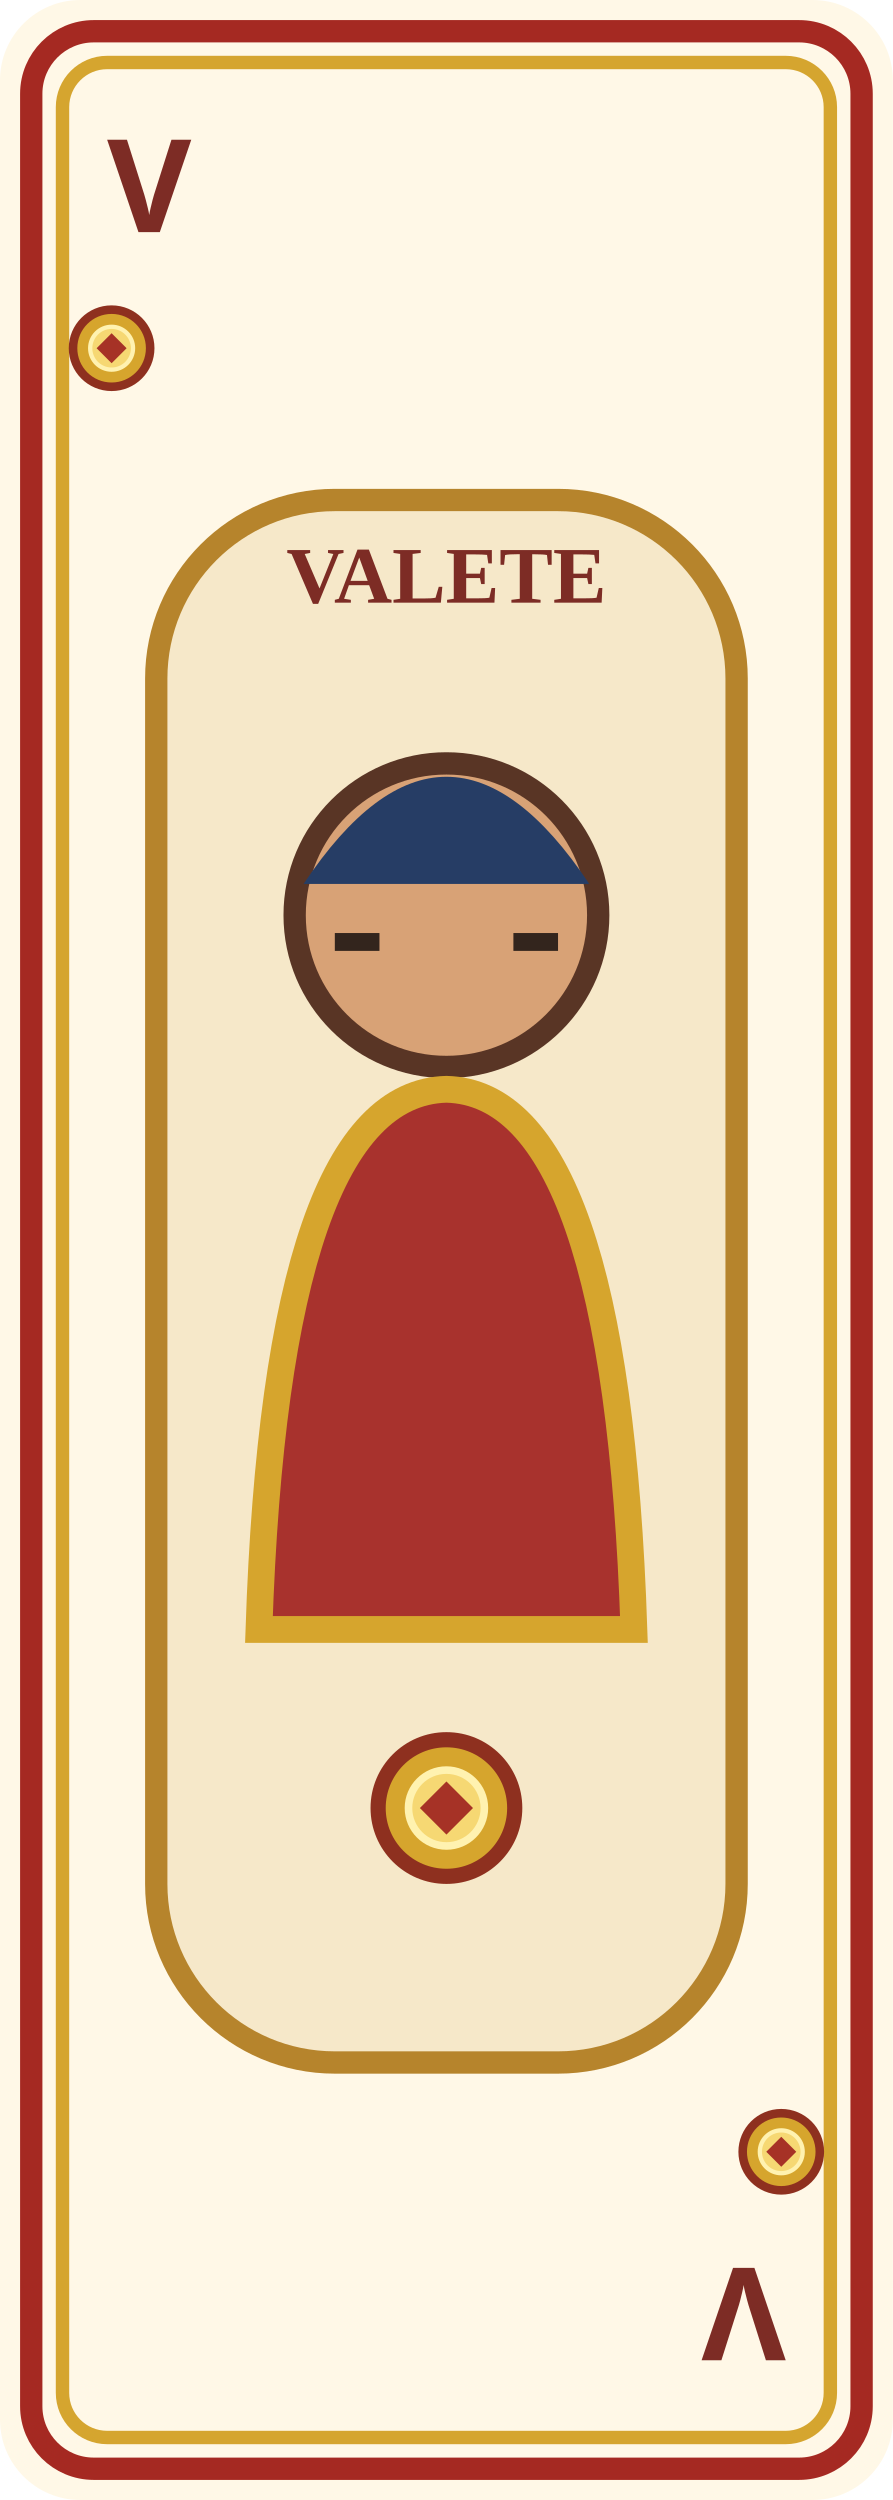
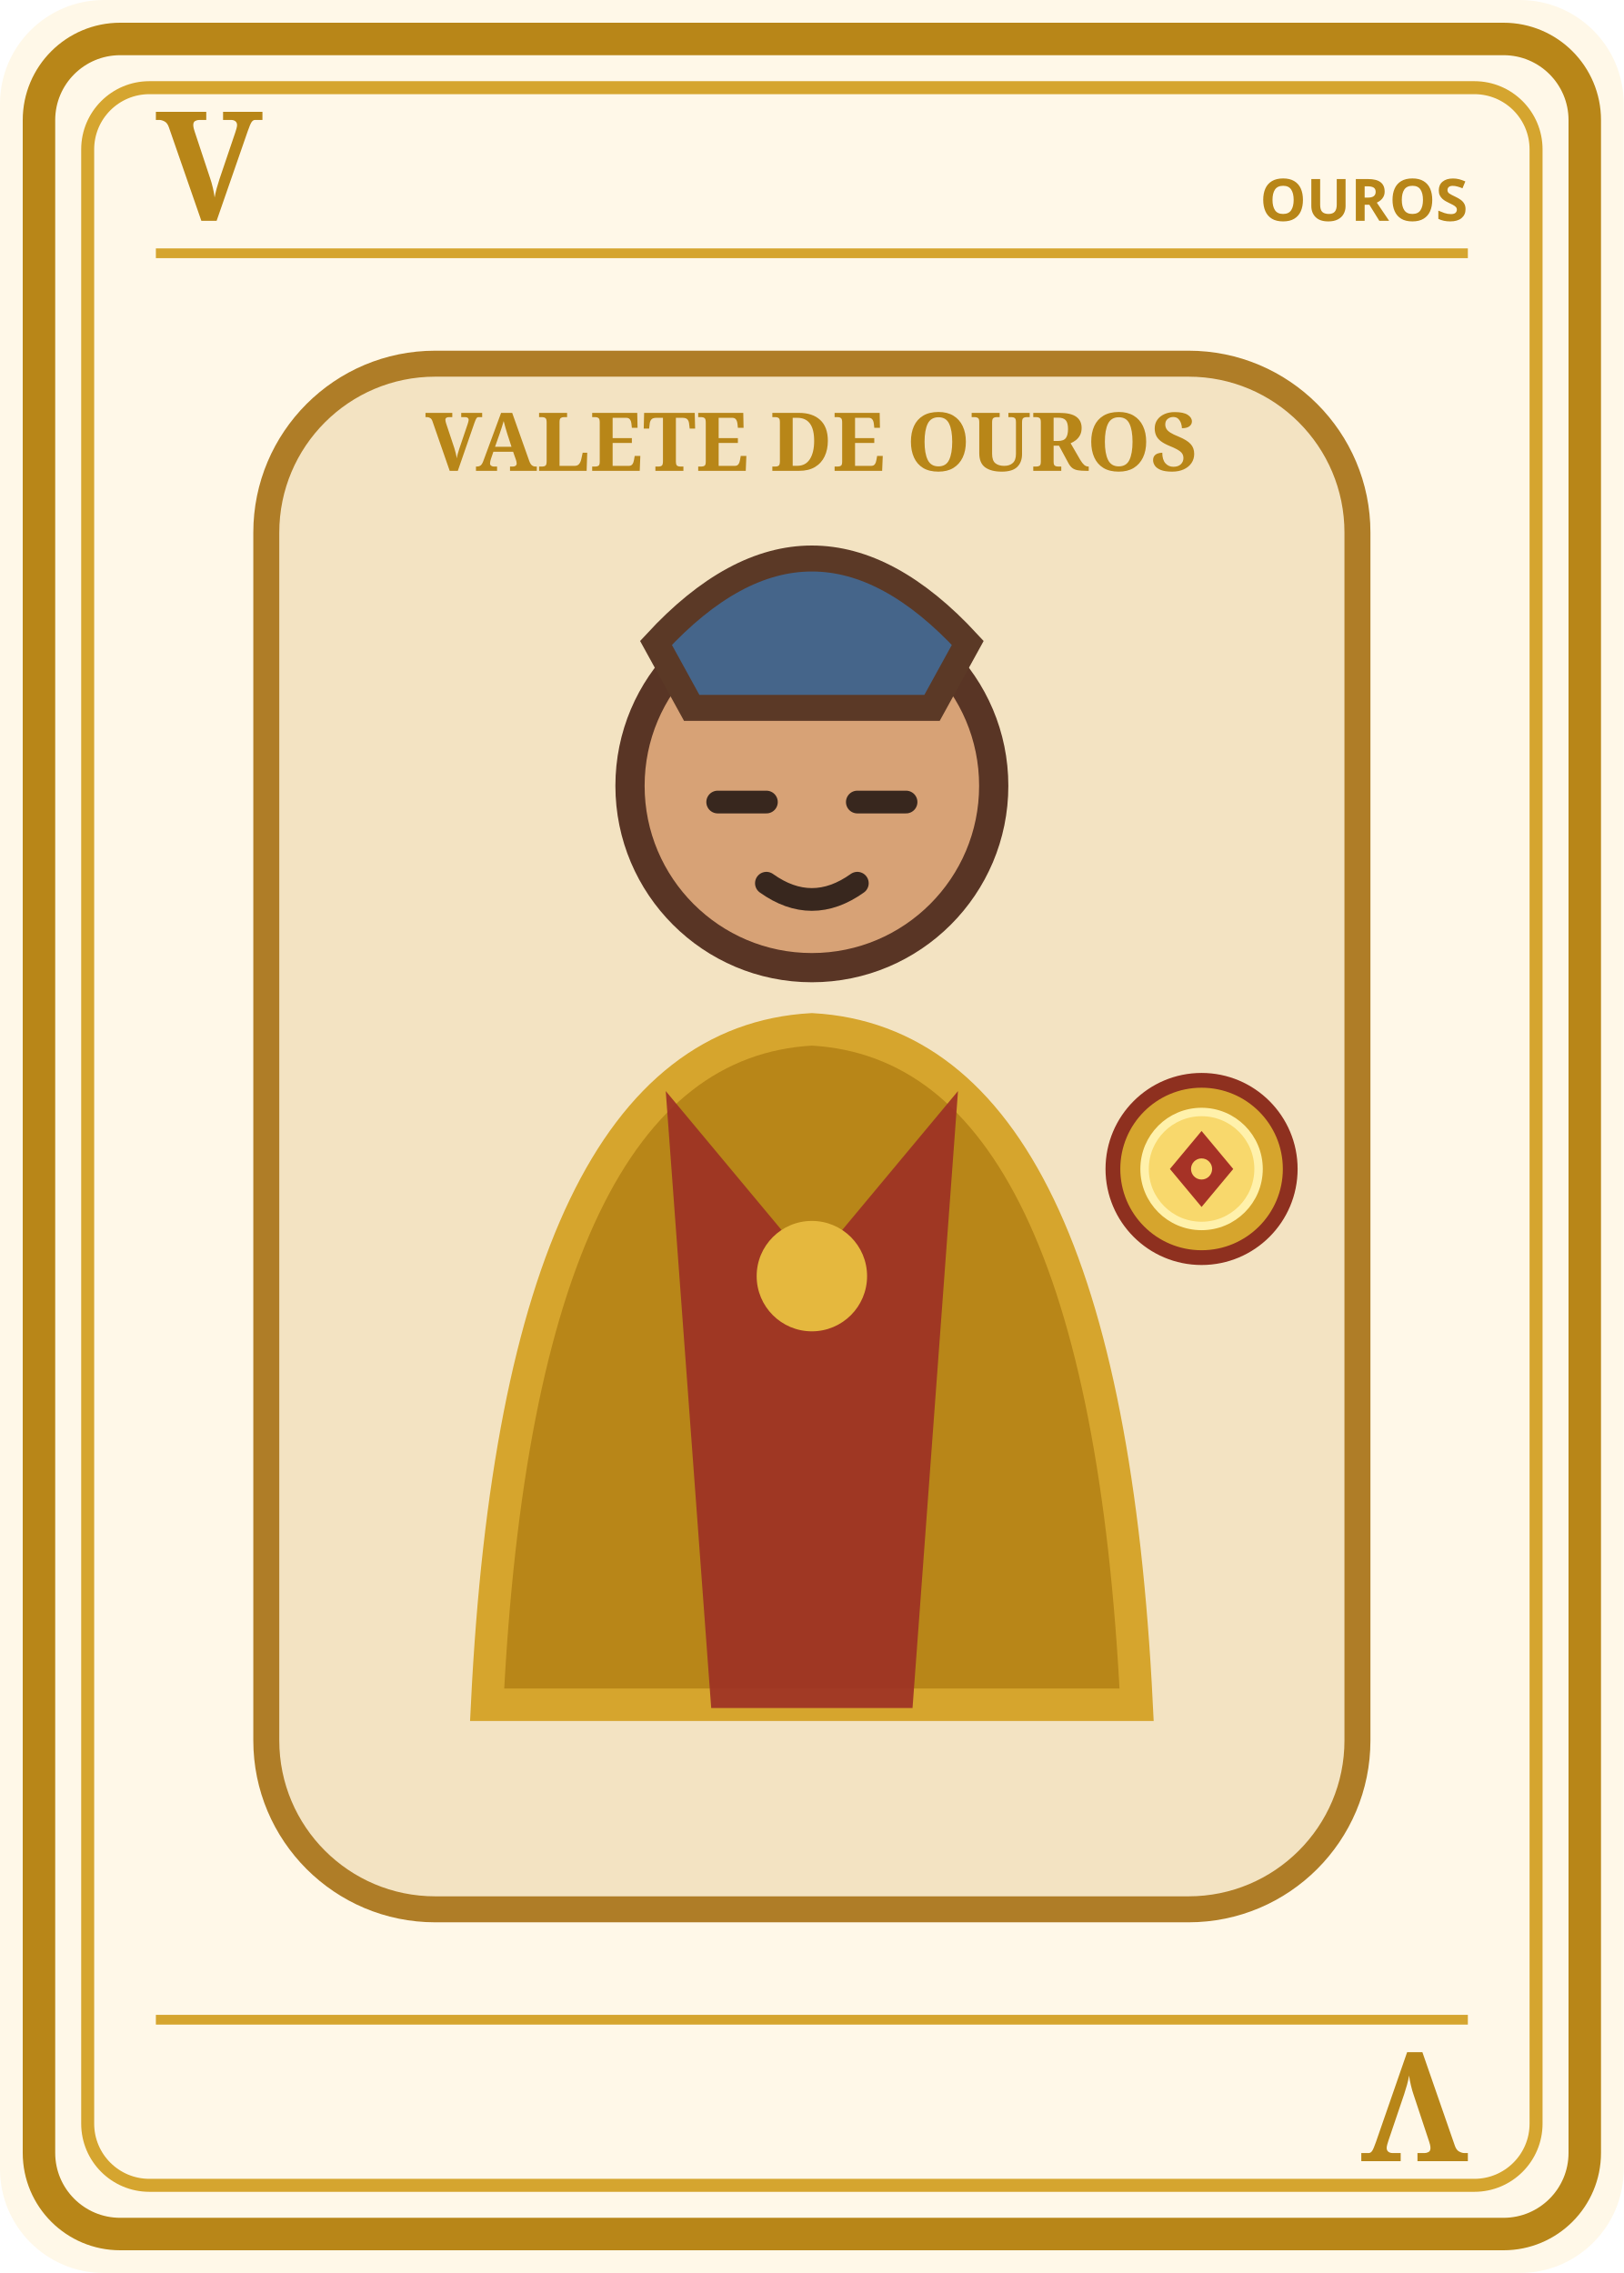
- <svg xmlns="http://www.w3.org/2000/svg" width="200" height="560" viewBox="0 0 200 560">
-   <rect width="200" height="560" rx="18" fill="#fff8e7" />
-   <rect x="7" y="7" width="186" height="546" rx="14" fill="none" stroke="#a52922" stroke-width="5" />
-   <rect x="14" y="14" width="172" height="532" rx="10" fill="none" stroke="#d5a52f" stroke-width="3" />
-   <text x="24" y="52" font-size="29" font-family="sans-serif" font-weight="bold" fill="#7d2c25">V</text>
-   <g transform="translate(25 78) scale(0.48)">
-     <circle r="18" fill="#d6a52d" stroke="#8e301f" stroke-width="4" />
-     <circle r="10" fill="#f6d873" stroke="#fff2b0" stroke-width="2" />
-     <path d="M-7 0L0-7 7 0 0 7Z" fill="#a63226" />
+ <svg xmlns="http://www.w3.org/2000/svg" width="500" height="700" viewBox="0 0 500 700">
+   <rect width="500" height="700" rx="32" fill="#fff8e8" />
+   <rect x="12" y="12" width="476" height="676" rx="25" fill="none" stroke="#b88618" stroke-width="10" />
+   <rect x="27" y="27" width="446" height="646" rx="19" fill="none" stroke="#d5a52f" stroke-width="4" />
+   <path d="M48 78H452M48 622H452" stroke="#d5a52f" stroke-width="3" />
+   <text x="48" y="68" font-size="47" font-family="serif" font-weight="bold" fill="#b88618">V</text>
+   <text x="452" y="68" text-anchor="end" font-size="18" font-family="sans-serif" font-weight="bold" fill="#b88618">OUROS</text>
+   <g transform="rotate(180 250 350)">
+     <text x="48" y="68" font-size="47" font-family="serif" font-weight="bold" fill="#b88618">V</text>
  </g>
-   <rect x="35" y="112" width="130" height="350" rx="40" fill="#f6e8c9" stroke="#b6842c" stroke-width="5" />
-   <text x="100" y="135" text-anchor="middle" font-size="18" font-weight="bold" fill="#7d2c25">VALETE</text>
-   <circle cx="100" cy="205" r="34" fill="#d8a276" stroke="#593525" stroke-width="5" />
-   <path d="M68 198Q100 150 132 198" fill="#263d65" />
-   <path d="M58 365Q62 245 100 244Q138 245 142 365Z" fill="#a8322d" stroke="#d6a52d" stroke-width="6" />
-   <path d="M75 211h10m30 0h10" stroke="#33251d" stroke-width="4" />
-   <g transform="translate(100 405) scale(0.85)">
-     <circle r="18" fill="#d6a52d" stroke="#8e301f" stroke-width="4" />
-     <circle r="10" fill="#f6d873" stroke="#fff2b0" stroke-width="2" />
-     <path d="M-7 0L0-7 7 0 0 7Z" fill="#a63226" />
-   </g>
-   <g transform="rotate(180 100 280)">
-     <text x="24" y="52" font-size="29" font-family="sans-serif" font-weight="bold" fill="#7d2c25">V</text>
-     <g transform="translate(25 78) scale(0.48)">
-       <circle r="18" fill="#d6a52d" stroke="#8e301f" stroke-width="4" />
-       <circle r="10" fill="#f6d873" stroke="#fff2b0" stroke-width="2" />
-       <path d="M-7 0L0-7 7 0 0 7Z" fill="#a63226" />
-     </g>
+   <rect x="82" y="112" width="336" height="476" rx="52" fill="#f3e3c2" stroke="#af7d27" stroke-width="8" />
+   <text x="250" y="145" text-anchor="middle" font-size="25" font-family="serif" font-weight="bold" fill="#b88618">VALETE DE OUROS</text>
+   <circle cx="250" cy="242" r="56" fill="#d7a276" stroke="#593525" stroke-width="9" />
+   <path d="M202 198Q250 146 298 198L287 218H213Z" fill="#45658a" stroke="#5b3926" stroke-width="8" />
+   <path d="M221 247h15m28 0h15M236 272Q250 282 264 272" fill="none" stroke="#38271e" stroke-width="7" stroke-linecap="round" />
+   <path d="M150 525Q160 322 250 317Q340 322 350 525Z" fill="#b88618" stroke="#d6a52d" stroke-width="10" />
+   <path d="M205 336L250 390L295 336L281 526H219Z" fill="#9c2f25" opacity=".9" />
+   <circle cx="250" cy="393" r="17" fill="#e5b83e" />
+   <g transform="translate(370 360) scale(0.65)">
+     <circle r="42" fill="#d6a52d" stroke="#8e301f" stroke-width="7" />
+     <circle r="27" fill="#f8d86c" stroke="#fff1ab" stroke-width="4" />
+     <path d="M-15 0L0-18 15 0 0 18Z" fill="#a63226" />
+     <circle r="5" fill="#f8d86c" />
  </g>
</svg>
